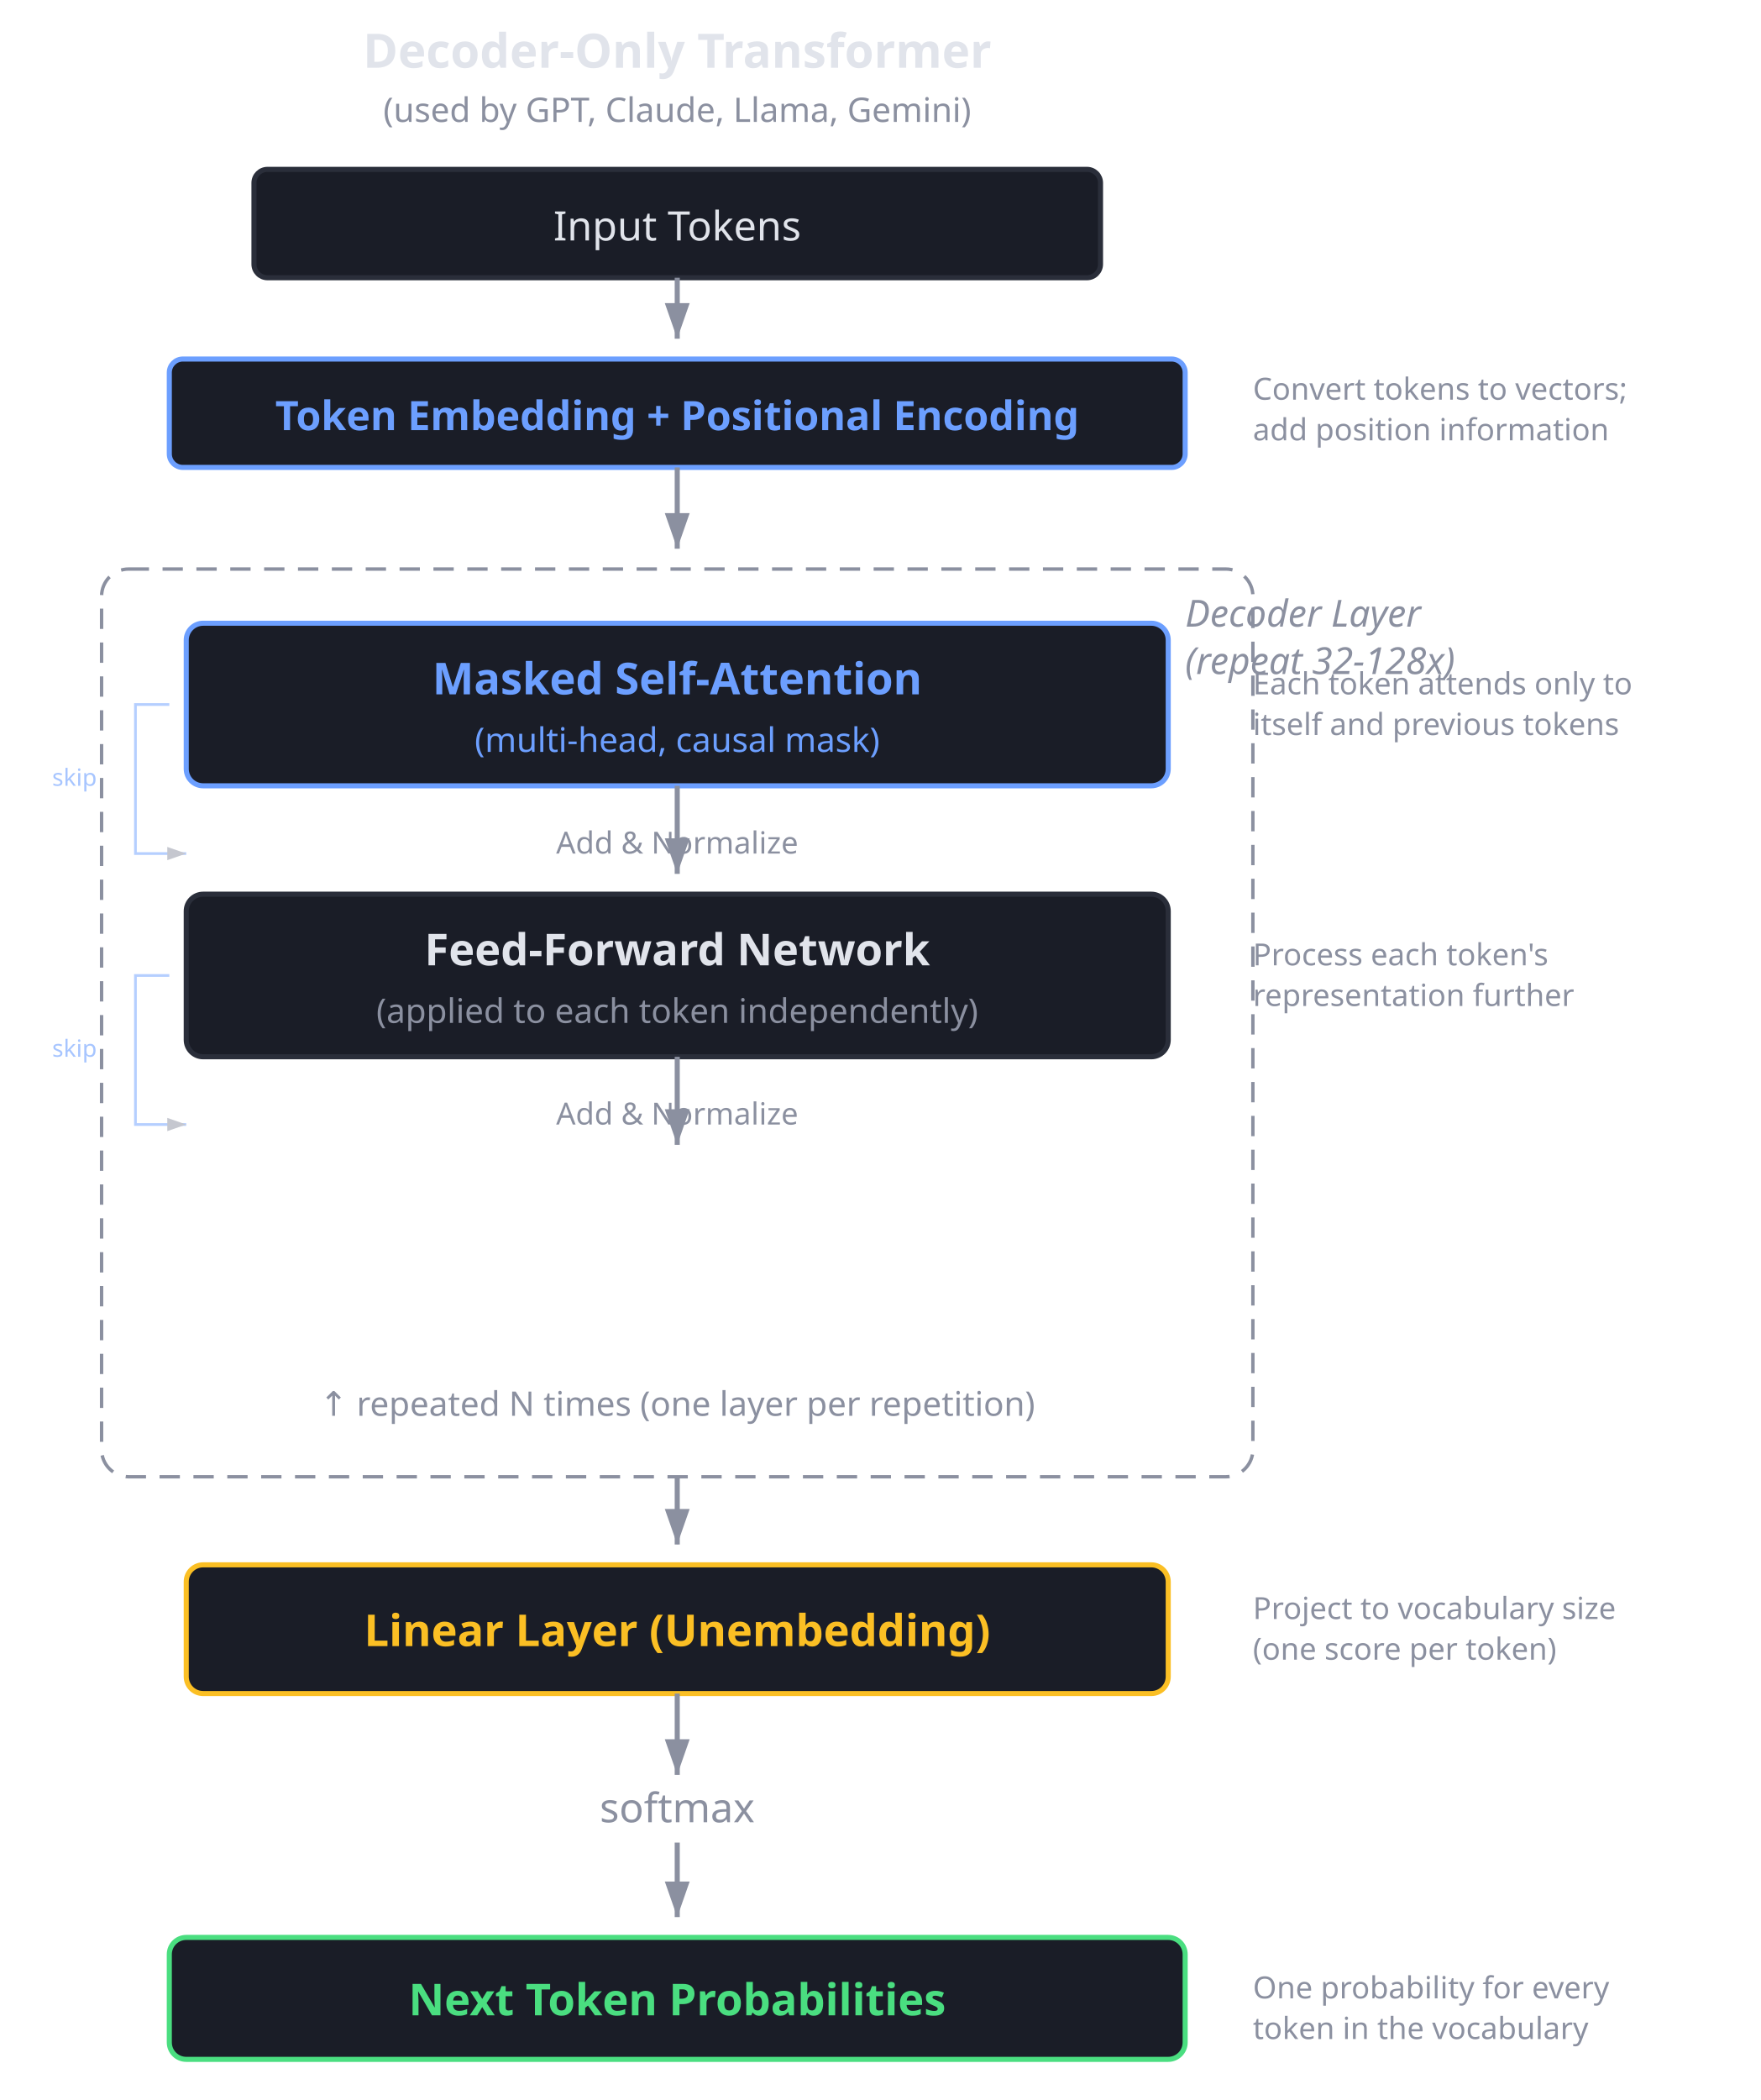
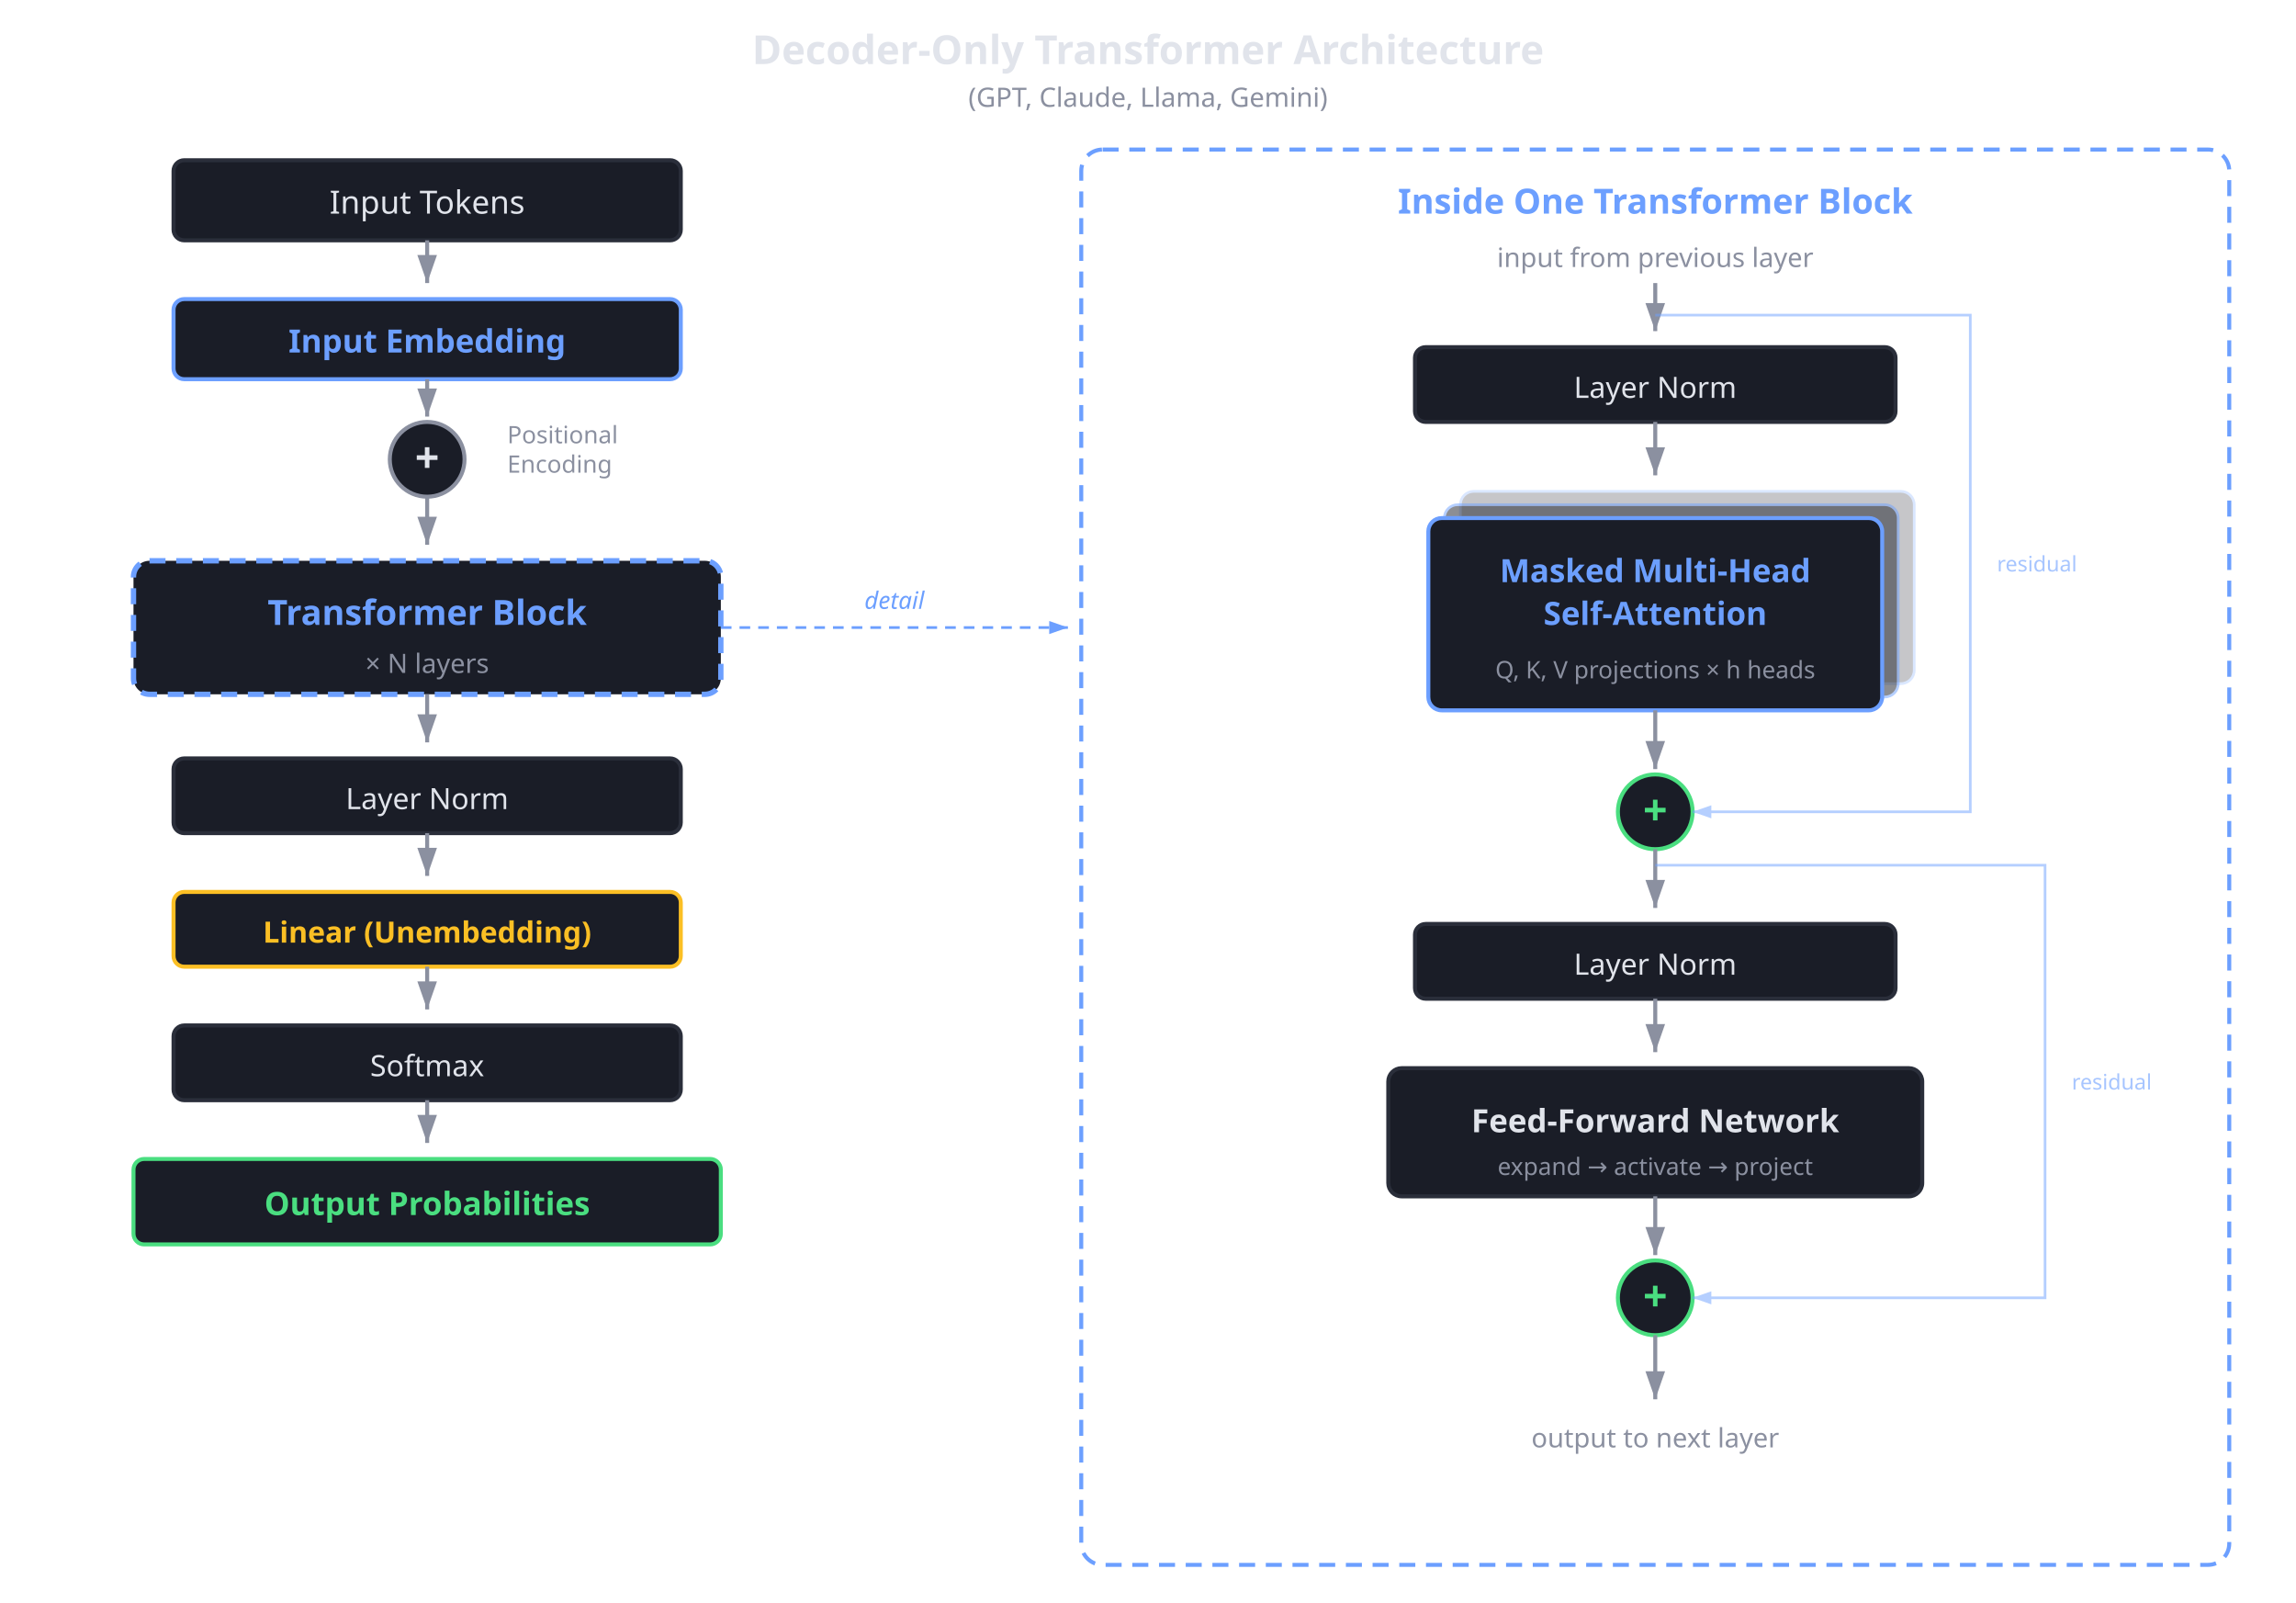
- <svg xmlns="http://www.w3.org/2000/svg" viewBox="0 0 520 620" width="520" height="620">
+ <svg xmlns="http://www.w3.org/2000/svg" viewBox="0 0 860 600" width="860" height="600">
  <defs>
    <marker id="dt-a" viewBox="0 0 10 7" refX="10" refY="3.5" markerWidth="7" markerHeight="5" orient="auto">
      <polygon points="0 0,10 3.5,0 7" fill="#8b90a0" />
    </marker>
+     <marker id="dt-b" viewBox="0 0 10 7" refX="10" refY="3.5" markerWidth="7" markerHeight="5" orient="auto">
+       <polygon points="0 0,10 3.5,0 7" fill="#6c9fff" />
+     </marker>
  </defs>
  <g font-family="system-ui,sans-serif">
-     <text x="200" y="20" fill="#e1e4eb" font-size="14" text-anchor="middle" font-weight="600">Decoder-Only Transformer</text>
-     <text x="200" y="36" fill="#8b90a0" font-size="10" text-anchor="middle">(used by GPT, Claude, Llama, Gemini)</text>
-     <rect x="75" y="50" width="250" height="32" rx="4" fill="#1a1d27" stroke="#2a2e3a" stroke-width="1.5" />
-     <text x="200" y="71" fill="#e1e4eb" font-size="12" text-anchor="middle">Input Tokens</text>
-     <line x1="200" y1="82" x2="200" y2="100" stroke="#8b90a0" stroke-width="1.5" marker-end="url(#dt-a)" />
-     <rect x="50" y="106" width="300" height="32" rx="4" fill="#1a1d27" stroke="#6c9fff" stroke-width="1.5" />
-     <text x="200" y="127" fill="#6c9fff" font-size="12" text-anchor="middle" font-weight="600">Token Embedding + Positional Encoding</text>
-     <text x="370" y="118" fill="#8b90a0" font-size="9">Convert tokens to vectors;</text>
-     <text x="370" y="130" fill="#8b90a0" font-size="9">add position information</text>
-     <line x1="200" y1="138" x2="200" y2="162" stroke="#8b90a0" stroke-width="1.5" marker-end="url(#dt-a)" />
-     <rect x="30" y="168" width="340" height="268" rx="8" fill="none" stroke="#8b90a0" stroke-width="1" stroke-dasharray="6,4" />
-     <text x="350" y="185" fill="#8b90a0" font-size="11" font-style="italic">Decoder Layer</text>
-     <text x="350" y="199" fill="#8b90a0" font-size="11" font-style="italic">(repeat 32-128x)</text>
-     <rect x="55" y="184" width="290" height="48" rx="5" fill="#1a1d27" stroke="#6c9fff" stroke-width="1.5" />
-     <text x="200" y="205" fill="#6c9fff" font-size="13" text-anchor="middle" font-weight="600">Masked Self-Attention</text>
-     <text x="200" y="222" fill="#6c9fff" font-size="10" text-anchor="middle">(multi-head, causal mask)</text>
-     <text x="370" y="205" fill="#8b90a0" font-size="9">Each token attends only to</text>
-     <text x="370" y="217" fill="#8b90a0" font-size="9">itself and previous tokens</text>
-     <line x1="200" y1="232" x2="200" y2="258" stroke="#8b90a0" stroke-width="1.5" marker-end="url(#dt-a)" />
-     <text x="200" y="252" fill="#8b90a0" font-size="9" text-anchor="middle">Add &amp; Normalize</text>
-     <rect x="55" y="264" width="290" height="48" rx="5" fill="#1a1d27" stroke="#2a2e3a" stroke-width="1.5" />
-     <text x="200" y="285" fill="#e1e4eb" font-size="13" text-anchor="middle" font-weight="600">Feed-Forward Network</text>
-     <text x="200" y="302" fill="#8b90a0" font-size="10" text-anchor="middle">(applied to each token independently)</text>
-     <text x="370" y="285" fill="#8b90a0" font-size="9">Process each token's</text>
-     <text x="370" y="297" fill="#8b90a0" font-size="9">representation further</text>
-     <line x1="200" y1="312" x2="200" y2="338" stroke="#8b90a0" stroke-width="1.5" marker-end="url(#dt-a)" />
-     <text x="200" y="332" fill="#8b90a0" font-size="9" text-anchor="middle">Add &amp; Normalize</text>
-     <path d="M50,208 L40,208 L40,252 L55,252" fill="none" stroke="#6c9fff" stroke-width="0.8" opacity="0.5" marker-end="url(#dt-a)" />
-     <path d="M50,288 L40,288 L40,332 L55,332" fill="none" stroke="#6c9fff" stroke-width="0.8" opacity="0.5" marker-end="url(#dt-a)" />
-     <text x="22" y="232" fill="#6c9fff" font-size="7" text-anchor="middle" opacity="0.6">skip</text>
-     <text x="22" y="312" fill="#6c9fff" font-size="7" text-anchor="middle" opacity="0.6">skip</text>
-     <text x="200" y="418" fill="#8b90a0" font-size="10" text-anchor="middle">↑ repeated N times (one layer per repetition)</text>
-     <line x1="200" y1="436" x2="200" y2="456" stroke="#8b90a0" stroke-width="1.5" marker-end="url(#dt-a)" />
-     <rect x="55" y="462" width="290" height="38" rx="5" fill="#1a1d27" stroke="#fbbf24" stroke-width="1.5" />
-     <text x="200" y="486" fill="#fbbf24" font-size="13" text-anchor="middle" font-weight="600">Linear Layer (Unembedding)</text>
-     <text x="370" y="478" fill="#8b90a0" font-size="9">Project to vocabulary size</text>
-     <text x="370" y="490" fill="#8b90a0" font-size="9">(one score per token)</text>
-     <line x1="200" y1="500" x2="200" y2="524" stroke="#8b90a0" stroke-width="1.5" marker-end="url(#dt-a)" />
-     <text x="200" y="538" fill="#8b90a0" font-size="12" text-anchor="middle">softmax</text>
-     <line x1="200" y1="544" x2="200" y2="566" stroke="#8b90a0" stroke-width="1.5" marker-end="url(#dt-a)" />
-     <rect x="50" y="572" width="300" height="36" rx="5" fill="#1a1d27" stroke="#4ade80" stroke-width="1.5" />
-     <text x="200" y="595" fill="#4ade80" font-size="13" text-anchor="middle" font-weight="600">Next Token Probabilities</text>
-     <text x="370" y="590" fill="#8b90a0" font-size="9">One probability for every</text>
-     <text x="370" y="602" fill="#8b90a0" font-size="9">token in the vocabulary</text>
+     <text x="430" y="24" fill="#e1e4eb" font-size="15" text-anchor="middle" font-weight="600">Decoder-Only Transformer Architecture</text>
+     <text x="430" y="40" fill="#8b90a0" font-size="10" text-anchor="middle">(GPT, Claude, Llama, Gemini)</text>
+     <rect x="65" y="60" width="190" height="30" rx="4" fill="#1a1d27" stroke="#2a2e3a" stroke-width="1.5" />
+     <text x="160" y="80" fill="#e1e4eb" font-size="12" text-anchor="middle">Input Tokens</text>
+     <line x1="160" y1="90" x2="160" y2="106" stroke="#8b90a0" stroke-width="1.5" marker-end="url(#dt-a)" />
+     <rect x="65" y="112" width="190" height="30" rx="4" fill="#1a1d27" stroke="#6c9fff" stroke-width="1.5" />
+     <text x="160" y="132" fill="#6c9fff" font-size="12" text-anchor="middle" font-weight="600">Input Embedding</text>
+     <line x1="160" y1="142" x2="160" y2="156" stroke="#8b90a0" stroke-width="1.5" marker-end="url(#dt-a)" />
+     <circle cx="160" cy="172" r="14" fill="#1a1d27" stroke="#8b90a0" stroke-width="1.5" />
+     <text x="160" y="177" fill="#e1e4eb" font-size="16" text-anchor="middle" font-weight="600">+</text>
+     <text x="190" y="166" fill="#8b90a0" font-size="9" text-anchor="start">Positional</text>
+     <text x="190" y="177" fill="#8b90a0" font-size="9" text-anchor="start">Encoding</text>
+     <line x1="160" y1="186" x2="160" y2="204" stroke="#8b90a0" stroke-width="1.5" marker-end="url(#dt-a)" />
+     <rect x="50" y="210" width="220" height="50" rx="6" fill="#1a1d27" stroke="#6c9fff" stroke-width="2" stroke-dasharray="6,4" />
+     <text x="160" y="234" fill="#6c9fff" font-size="13" text-anchor="middle" font-weight="600">Transformer Block</text>
+     <text x="160" y="252" fill="#8b90a0" font-size="10" text-anchor="middle">× N layers</text>
+     <line x1="160" y1="260" x2="160" y2="278" stroke="#8b90a0" stroke-width="1.5" marker-end="url(#dt-a)" />
+     <rect x="65" y="284" width="190" height="28" rx="4" fill="#1a1d27" stroke="#2a2e3a" stroke-width="1.5" />
+     <text x="160" y="303" fill="#e1e4eb" font-size="11" text-anchor="middle">Layer Norm</text>
+     <line x1="160" y1="312" x2="160" y2="328" stroke="#8b90a0" stroke-width="1.5" marker-end="url(#dt-a)" />
+     <rect x="65" y="334" width="190" height="28" rx="4" fill="#1a1d27" stroke="#fbbf24" stroke-width="1.5" />
+     <text x="160" y="353" fill="#fbbf24" font-size="11" text-anchor="middle" font-weight="600">Linear (Unembedding)</text>
+     <line x1="160" y1="362" x2="160" y2="378" stroke="#8b90a0" stroke-width="1.5" marker-end="url(#dt-a)" />
+     <rect x="65" y="384" width="190" height="28" rx="4" fill="#1a1d27" stroke="#2a2e3a" stroke-width="1.5" />
+     <text x="160" y="403" fill="#e1e4eb" font-size="11" text-anchor="middle">Softmax</text>
+     <line x1="160" y1="412" x2="160" y2="428" stroke="#8b90a0" stroke-width="1.5" marker-end="url(#dt-a)" />
+     <rect x="50" y="434" width="220" height="32" rx="4" fill="#1a1d27" stroke="#4ade80" stroke-width="1.5" />
+     <text x="160" y="455" fill="#4ade80" font-size="12" text-anchor="middle" font-weight="600">Output Probabilities</text>
+     <path d="M270,235 L400,235" fill="none" stroke="#6c9fff" stroke-width="1" stroke-dasharray="4,3" marker-end="url(#dt-b)" />
+     <text x="335" y="228" fill="#6c9fff" font-size="9" text-anchor="middle" font-style="italic">detail</text>
+     <rect x="405" y="56" width="430" height="530" rx="8" fill="none" stroke="#6c9fff" stroke-width="1.5" stroke-dasharray="6,4" />
+     <text x="620" y="80" fill="#6c9fff" font-size="13" text-anchor="middle" font-weight="600">Inside One Transformer Block</text>
+     <text x="620" y="100" fill="#8b90a0" font-size="10" text-anchor="middle">input from previous layer</text>
+     <line x1="620" y1="106" x2="620" y2="124" stroke="#8b90a0" stroke-width="1.5" marker-end="url(#dt-a)" />
+     <rect x="530" y="130" width="180" height="28" rx="4" fill="#1a1d27" stroke="#2a2e3a" stroke-width="1.5" />
+     <text x="620" y="149" fill="#e1e4eb" font-size="11" text-anchor="middle">Layer Norm</text>
+     <line x1="620" y1="158" x2="620" y2="178" stroke="#8b90a0" stroke-width="1.5" marker-end="url(#dt-a)" />
+     <rect x="547" y="184" width="170" height="72" rx="5" fill="#1a1d27" stroke="#6c9fff" stroke-width="1" opacity="0.25" />
+     <rect x="541" y="189" width="170" height="72" rx="5" fill="#1a1d27" stroke="#6c9fff" stroke-width="1" opacity="0.5" />
+     <rect x="535" y="194" width="170" height="72" rx="5" fill="#1a1d27" stroke="#6c9fff" stroke-width="1.5" />
+     <text x="620" y="218" fill="#6c9fff" font-size="12" text-anchor="middle" font-weight="600">Masked Multi-Head</text>
+     <text x="620" y="234" fill="#6c9fff" font-size="12" text-anchor="middle" font-weight="600">Self-Attention</text>
+     <text x="620" y="254" fill="#8b90a0" font-size="9" text-anchor="middle">Q, K, V projections × h heads</text>
+     <line x1="620" y1="266" x2="620" y2="288" stroke="#8b90a0" stroke-width="1.5" marker-end="url(#dt-a)" />
+     <circle cx="620" cy="304" r="14" fill="#1a1d27" stroke="#4ade80" stroke-width="1.5" />
+     <text x="620" y="309" fill="#4ade80" font-size="16" text-anchor="middle" font-weight="600">+</text>
+     <path d="M620,118 L738,118 L738,304 L634,304" fill="none" stroke="#6c9fff" stroke-width="1" opacity="0.5" marker-end="url(#dt-b)" />
+     <text x="748" y="214" fill="#6c9fff" font-size="8" opacity="0.6">residual</text>
+     <line x1="620" y1="318" x2="620" y2="340" stroke="#8b90a0" stroke-width="1.5" marker-end="url(#dt-a)" />
+     <rect x="530" y="346" width="180" height="28" rx="4" fill="#1a1d27" stroke="#2a2e3a" stroke-width="1.5" />
+     <text x="620" y="365" fill="#e1e4eb" font-size="11" text-anchor="middle">Layer Norm</text>
+     <line x1="620" y1="374" x2="620" y2="394" stroke="#8b90a0" stroke-width="1.5" marker-end="url(#dt-a)" />
+     <rect x="520" y="400" width="200" height="48" rx="5" fill="#1a1d27" stroke="#2a2e3a" stroke-width="1.5" />
+     <text x="620" y="424" fill="#e1e4eb" font-size="12" text-anchor="middle" font-weight="600">Feed-Forward Network</text>
+     <text x="620" y="440" fill="#8b90a0" font-size="9" text-anchor="middle">expand → activate → project</text>
+     <line x1="620" y1="448" x2="620" y2="470" stroke="#8b90a0" stroke-width="1.5" marker-end="url(#dt-a)" />
+     <circle cx="620" cy="486" r="14" fill="#1a1d27" stroke="#4ade80" stroke-width="1.5" />
+     <text x="620" y="491" fill="#4ade80" font-size="16" text-anchor="middle" font-weight="600">+</text>
+     <path d="M620,324 L766,324 L766,486 L634,486" fill="none" stroke="#6c9fff" stroke-width="1" opacity="0.5" marker-end="url(#dt-b)" />
+     <text x="776" y="408" fill="#6c9fff" font-size="8" opacity="0.6">residual</text>
+     <line x1="620" y1="500" x2="620" y2="524" stroke="#8b90a0" stroke-width="1.5" marker-end="url(#dt-a)" />
+     <text x="620" y="542" fill="#8b90a0" font-size="10" text-anchor="middle">output to next layer</text>
  </g>
</svg>
